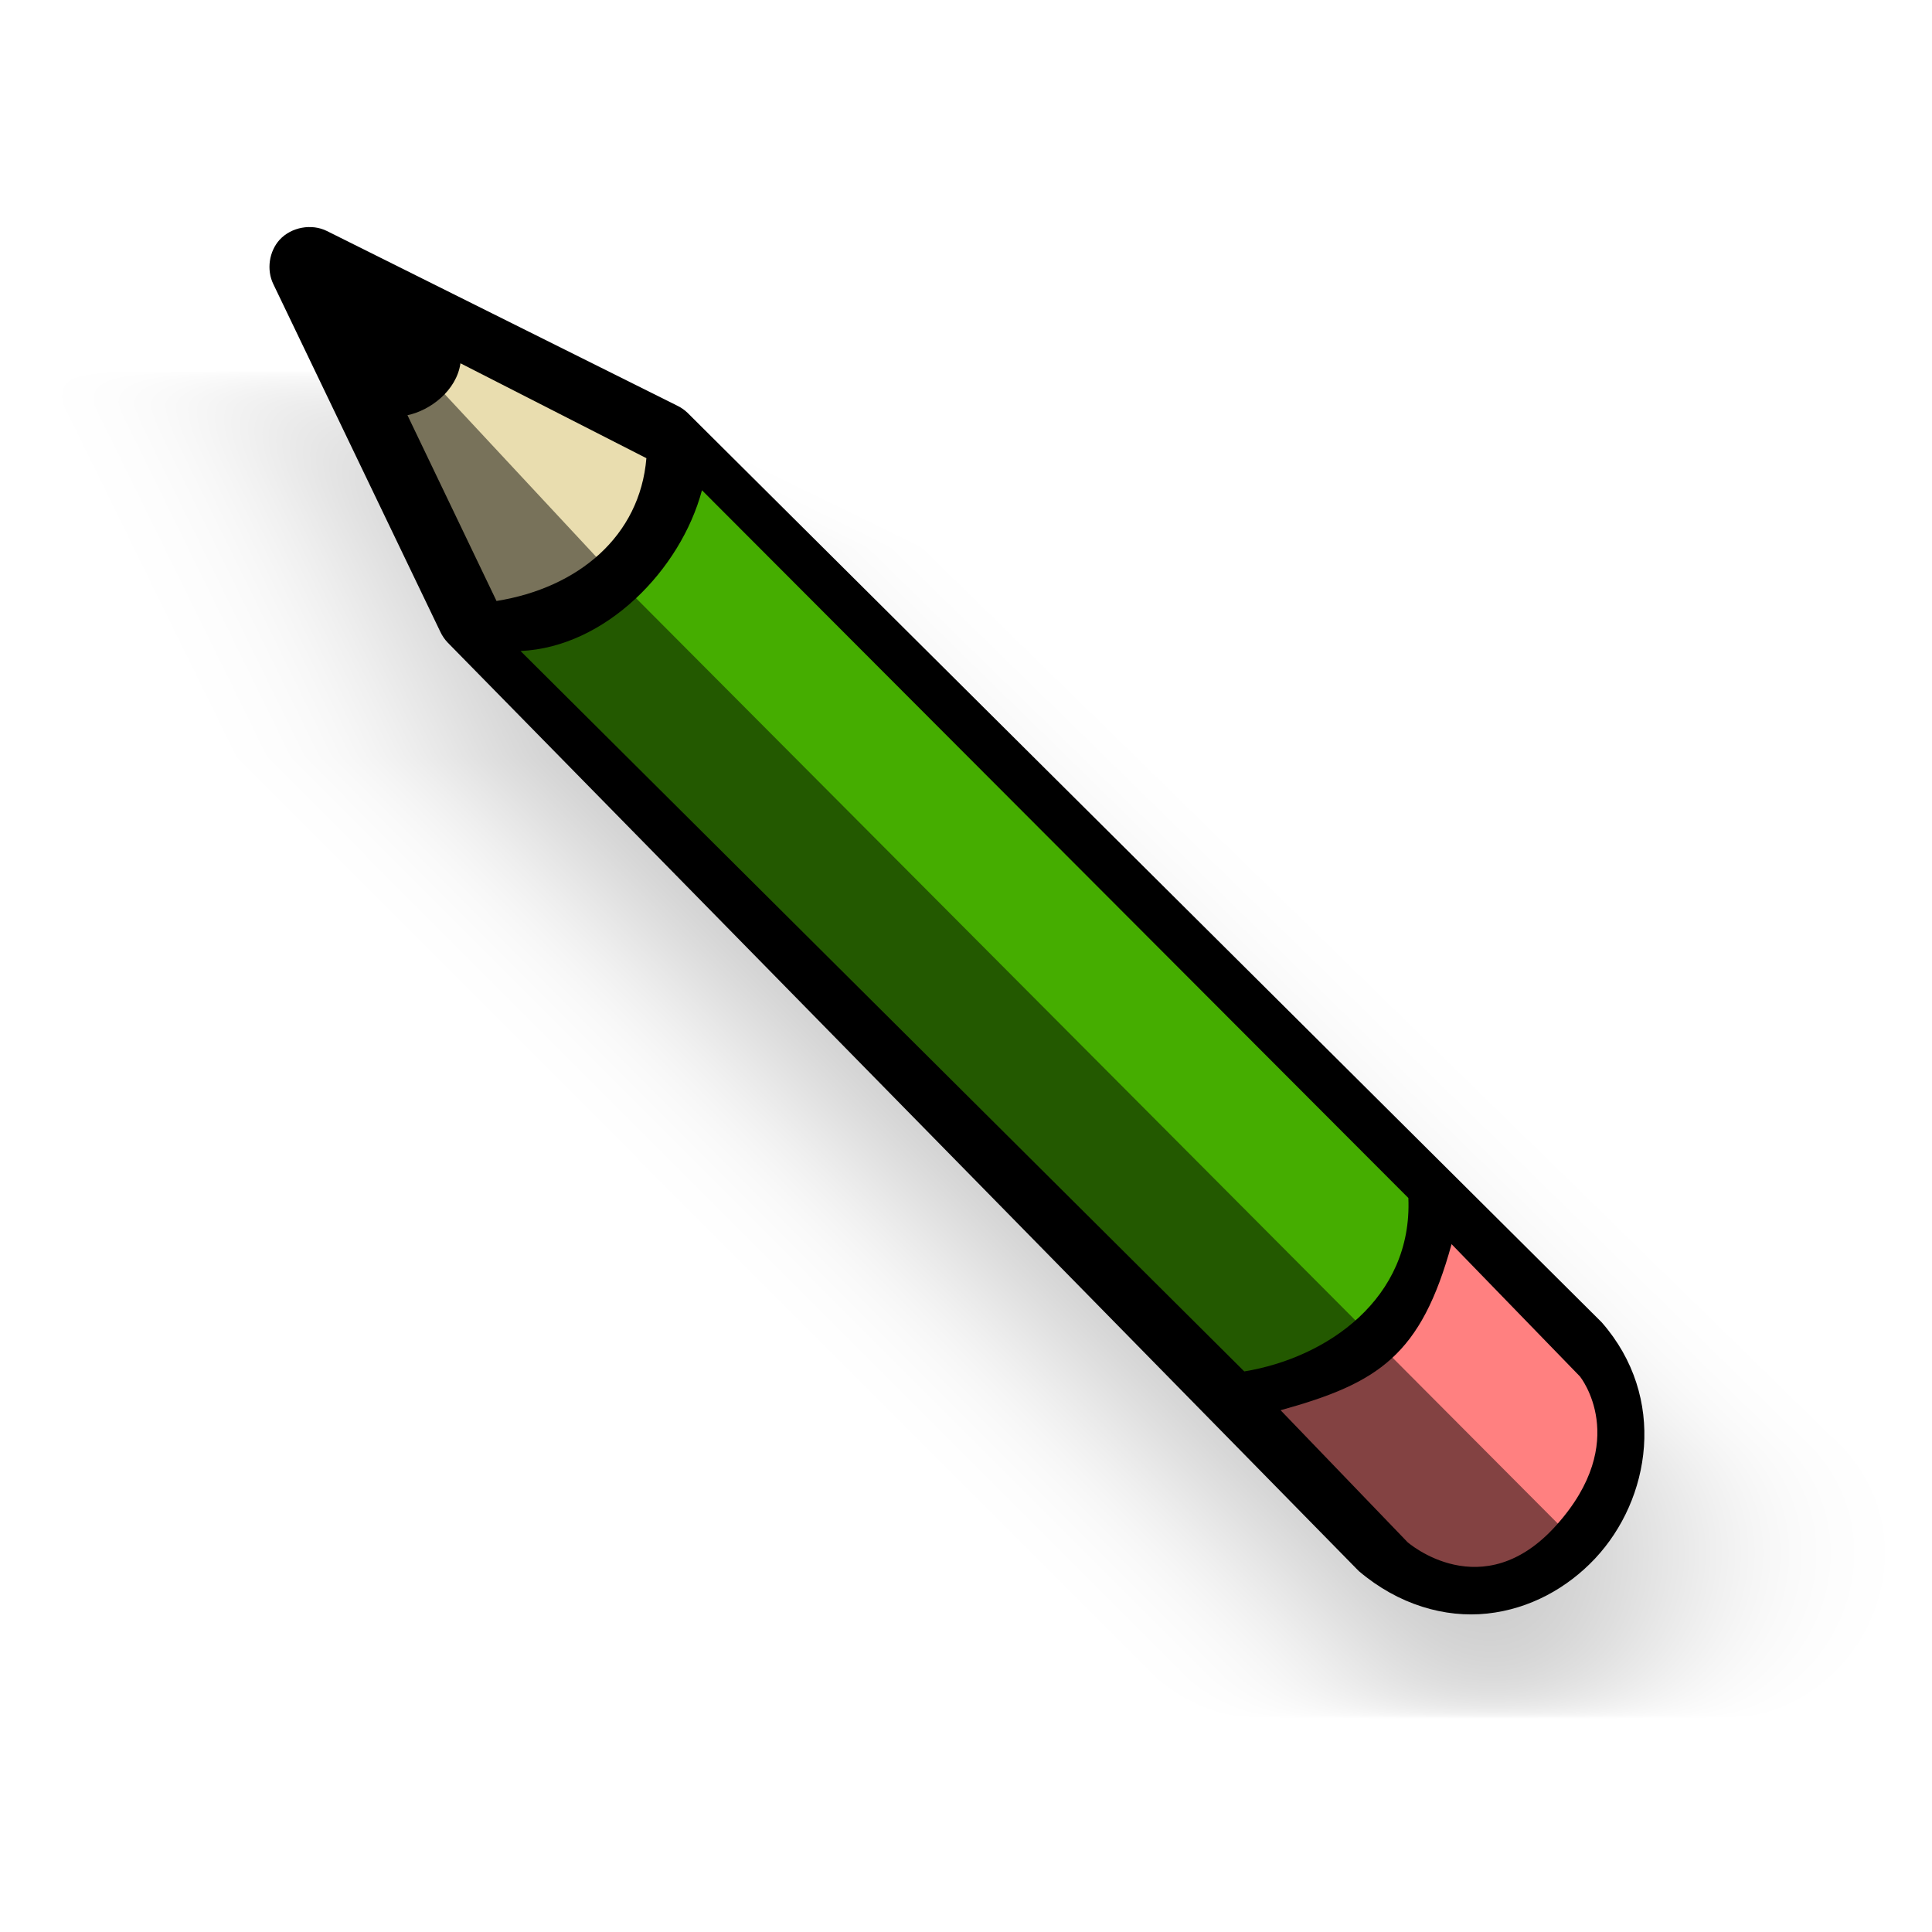
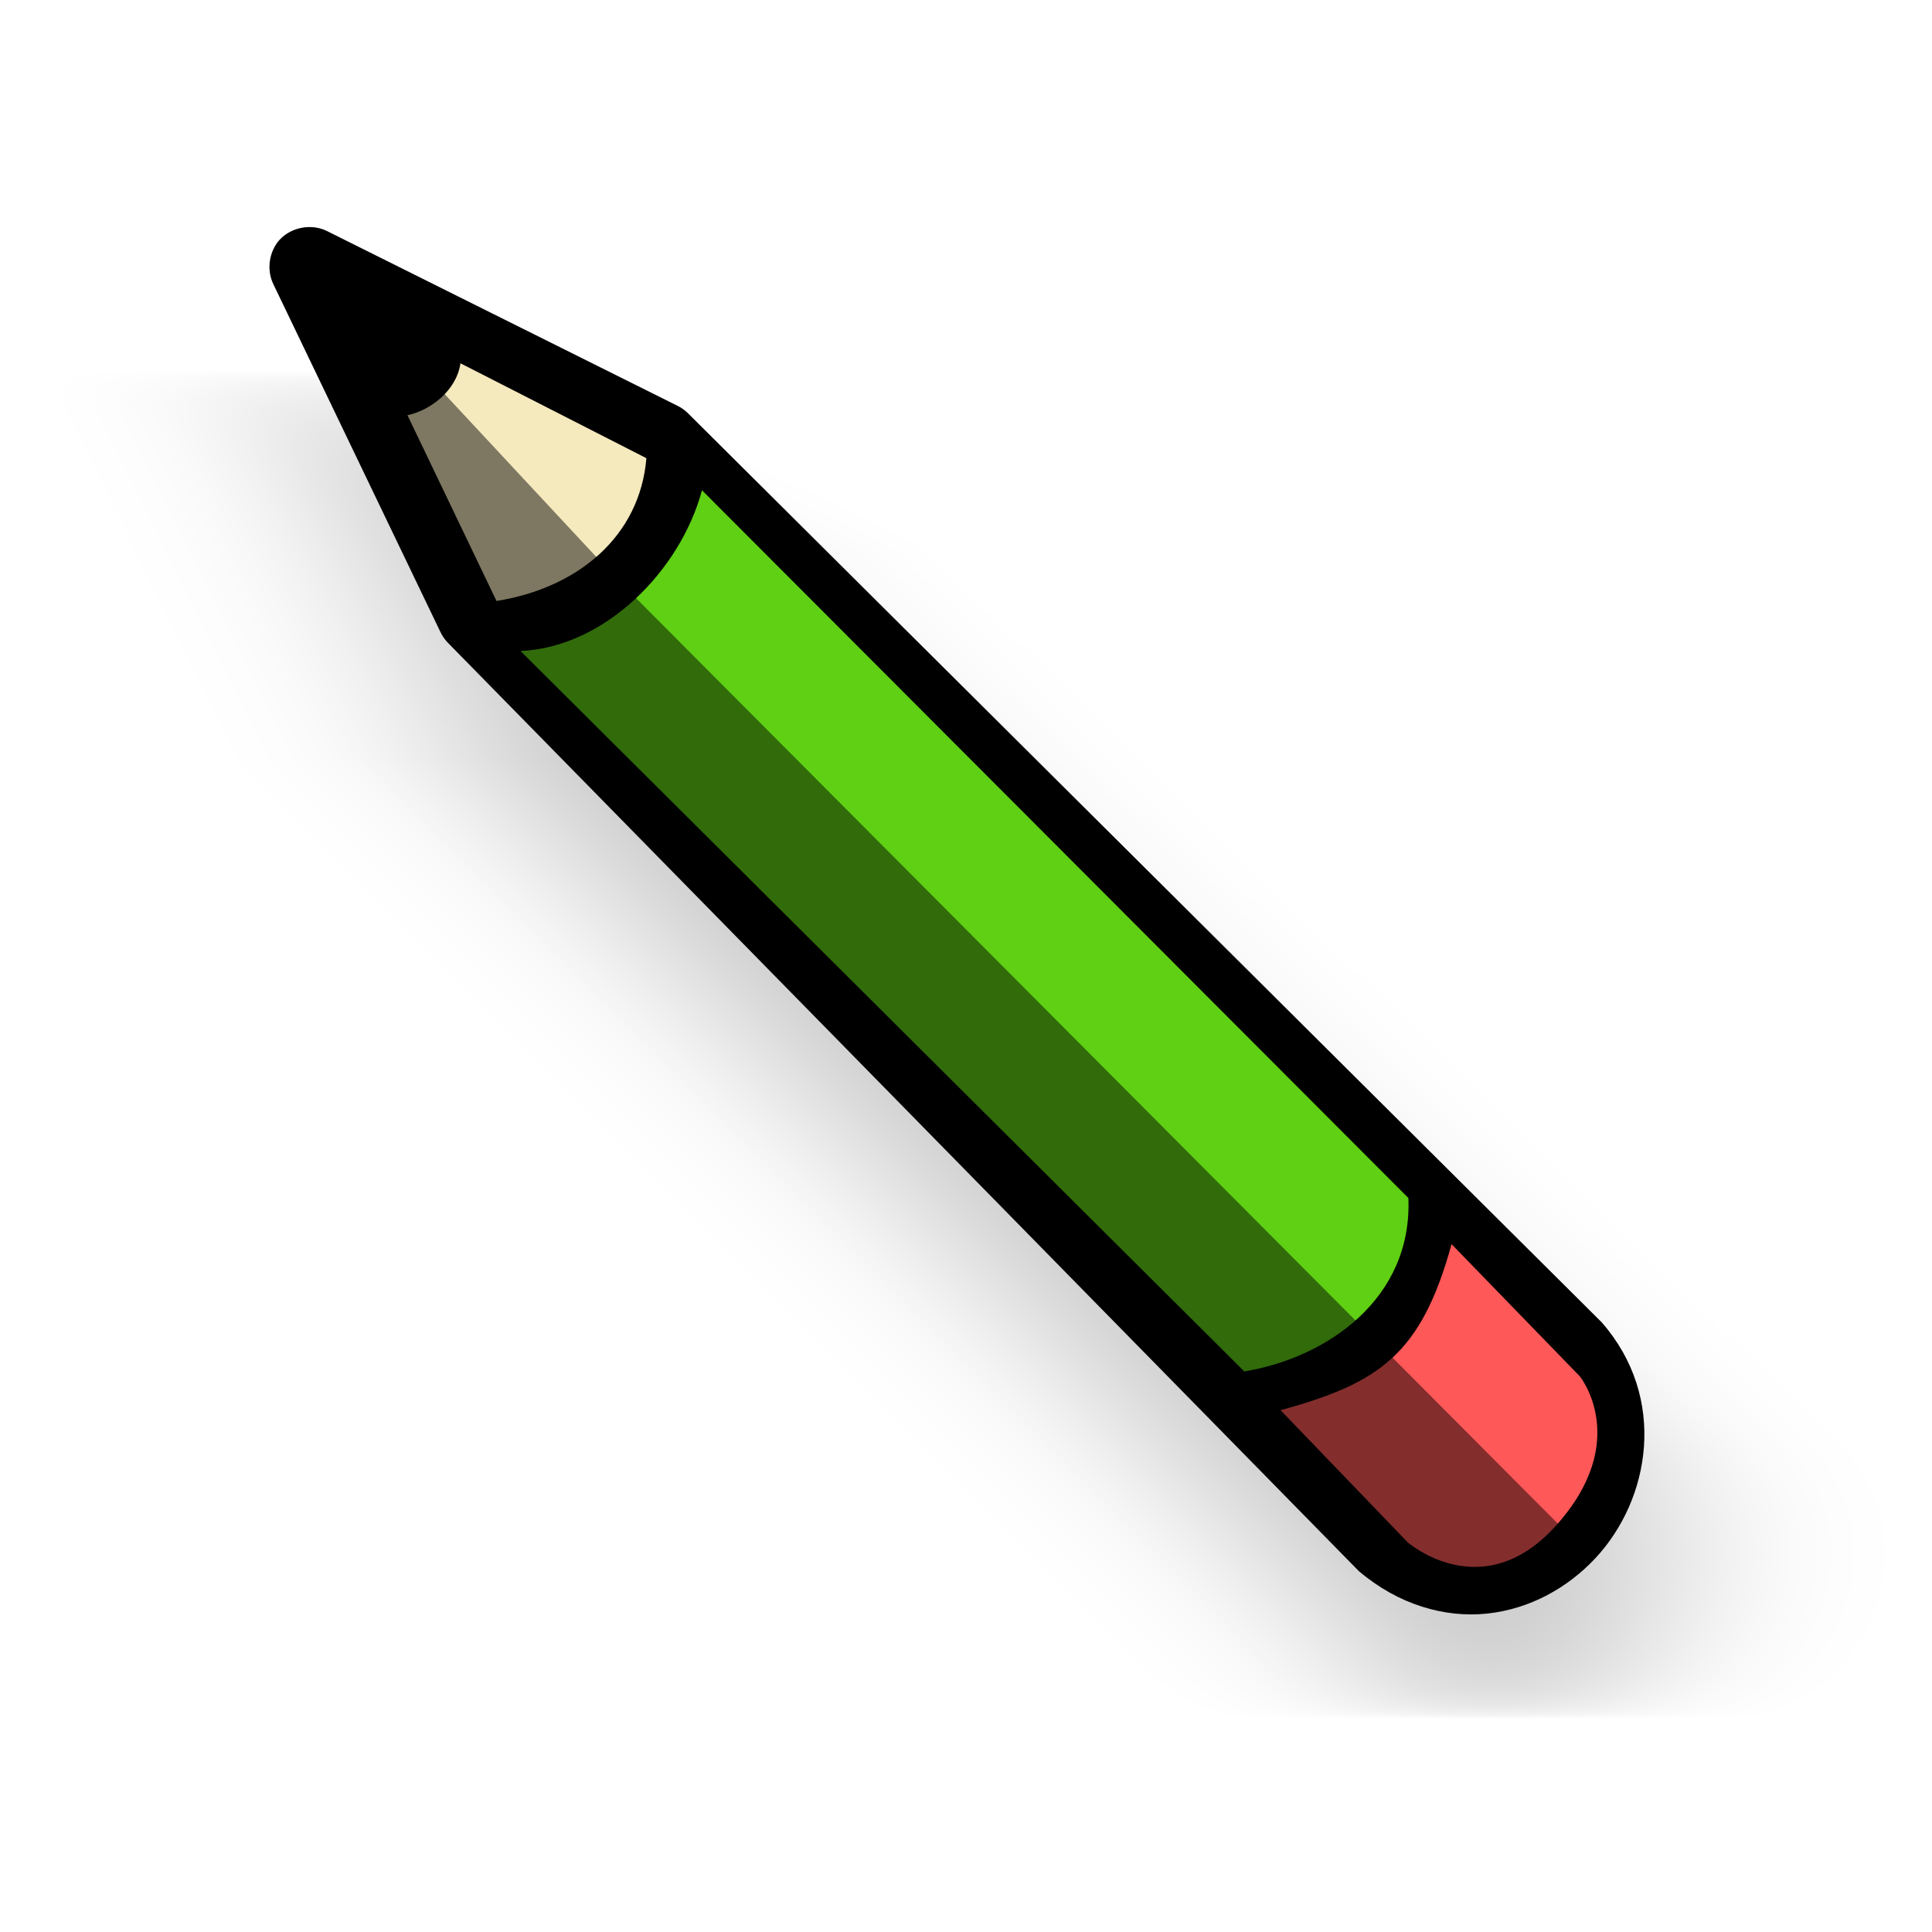
<svg xmlns="http://www.w3.org/2000/svg" xmlns:xlink="http://www.w3.org/1999/xlink" id="svg9121" viewBox="0 0 128 128" version="1.1" width="100%" height="100%">
  <defs id="defs3">
    <radialGradient id="radialGradient6981" gradientUnits="userSpaceOnUse" cy="42.343" cx="26.782" gradientTransform="matrix(1,0,0,0.28221,0,30.394)" r="14.407">
      <stop id="stop6977" offset="0" />
      <stop id="stop6979" stop-opacity="0" offset="1" />
    </radialGradient>
    <linearGradient id="linearGradient2935" x1="48.906" gradientUnits="userSpaceOnUse" y1="17.376" gradientTransform="matrix(0.0052596,0.99999,0.99999,-0.0052596,42.996,-2.4962)" x2="50.988" y2="22.251">
      <stop id="stop2968" stop-color="#ffd1d1" offset="0" />
      <stop id="stop3006" stop-color="#ff1d1d" offset=".5" />
      <stop id="stop2970" stop-color="#6f0000" offset="1" />
    </linearGradient>
    <linearGradient id="linearGradient2937" x1="46" gradientUnits="userSpaceOnUse" y1="19.812" gradientTransform="matrix(0.0052596,0.99999,0.99999,-0.0052596,42.996,-2.4962)" x2="47.688" y2="22.625">
      <stop id="stop2976" stop-color="#c1c1c1" offset="0" />
      <stop id="stop2978" stop-color="#acacac" offset="1" />
    </linearGradient>
    <radialGradient id="radialGradient2939" gradientUnits="userSpaceOnUse" cy="27.641" cx="29.053" gradientTransform="matrix(0.015377,2.9235,2.0297,-0.010675,20.391,-69.727)" r="3.241">
      <stop id="stop2986" stop-color="#e7e2b8" offset="0" />
      <stop id="stop2988" stop-color="#e7e2b8" stop-opacity="0" offset="1" />
    </radialGradient>
    <linearGradient id="linearGradient2941" x1="25.719" gradientUnits="userSpaceOnUse" y1="31.047" gradientTransform="matrix(0.0052596,0.99999,0.99999,-0.0052596,48.693,-14.145)" x2="25.515" y2="30.703">
      <stop id="stop2996" offset="0" />
      <stop id="stop2998" stop-color="#c9c9c9" offset="1" />
    </linearGradient>
    <filter id="filter3774" x="-0.132" width="1.263" y="-0.132" height="1.265">
      <feGaussianBlur stdDeviation="5.246" id="feGaussianBlur3776" />
    </filter>
  </defs>
  <path transform="matrix(0.7006984,-0.7134576,0.7134576,0.7006984,-23.8551,70.6998)" xlink:href="#path3859" style="opacity:0.22;fill:#000000;fill-rule:evenodd;stroke:none;filter:url(#filter3774)" id="path3908" d="m 63.248,-0.648 c -0.613,0.032 -1.276,0.529 -1.477,1.109 a 0.998,0.998 0 0 1 -0.002,0.004 L 53.301,24.59 a 0.998,0.998 0 0 1 -0.002,0.008 c -0.06,0.168 -0.094,0.349 -0.098,0.527 l -0.812,85.926 a 0.998,0.998 0 0 1 -0.002,0.037 c -0.002,0.044 -0.001,0.087 0,0.131 0.258,3.165 1.681,5.701 3.66,7.295 1.999,1.61 4.501,2.328 6.969,2.25 4.896,-0.154 10.002,-3.722 10.41,-9.82 4.72e-4,-0.029 0.001,-0.057 0,-0.086 a 0.998,0.998 0 0 1 -0.002,-0.033 l -0.219,-85.232 c -0.004,-0.178 -0.037,-0.358 -0.098,-0.525 a 0.998,0.998 0 0 1 -0.006,-0.021 L 64.883,0.482 a 0.998,0.998 0 0 1 -0.002,-0.002 C 64.672,-0.146 63.908,-0.673 63.248,-0.648 Z" />
  <g id="g4062" transform="matrix(0.7071068,-0.7071068,0.7071068,0.7071068,-24.99921,61.737)">
    <path style="fill:#000000;fill-rule:evenodd;stroke:none" d="m 63.202,-1.646 c -1.049,0.052 -2.031,0.789 -2.375,1.781 L 52.358,24.261 c -0.097,0.27 -0.15,0.557 -0.156,0.844 l -0.813,85.937 c -0.004,0.083 -0.004,0.167 5e-6,0.25 0.277,3.424 1.829,6.226 4.031,8 2.203,1.774 4.943,2.553 7.625,2.469 5.364,-0.169 10.932,-4.123 11.375,-10.75 0.002,-0.062 0.002,-0.125 10e-7,-0.188 L 74.202,25.573 c -0.006,-0.287 -0.059,-0.573 -0.156,-0.844 L 65.827,0.167 C 65.467,-0.916 64.342,-1.692 63.202,-1.646 z" id="path3859" />
-     <path style="fill:#ff8080;fill-rule:evenodd" d="m 55.259,100.081 c 5.883,3.335 9.164,3.994 15.79,0.229 l -0.184,12.217 c 0,0 -0.586,5.436 -8.049,5.859 -7.362,0.422 -7.791,-6.176 -7.791,-6.176 z" id="path2964" />
-     <path id="path2982" d="m 60.969,12.562 -4.531,12.875 c 4.44,3.214 9.751,3.685 13.711,0.332 l -4.265,-13.156 c -1.476,1.105 -3.649,0.784 -4.915,-0.051 z" style="fill:#e9ddaf;fill-opacity:1;fill-rule:evenodd" />
-     <path id="path3002" d="M 55.219,28.906 55.375,96.562 c 4.519,3.241 11.299,4.475 15.812,-0.438 L 71.25,29.875 c -4.726,2.734 -11.872,2.833 -16.031,-0.969 z" style="opacity:0.814;fill:#55d400;fill-opacity:1;fill-rule:evenodd" />
+     <path style="fill:#ff5858;fill-rule:evenodd;fill-opacity:1" d="m 55.259,100.081 c 5.883,3.335 9.164,3.994 15.79,0.229 l -0.184,12.217 c 0,0 -0.586,5.436 -8.049,5.859 -7.362,0.422 -7.791,-6.176 -7.791,-6.176 z" id="path2964" />
+     <path id="path2982" d="m 60.969,12.562 -4.531,12.875 c 4.44,3.214 9.751,3.685 13.711,0.332 l -4.265,-13.156 c -1.476,1.105 -3.649,0.784 -4.915,-0.051 z" style="fill:#f5e9be;fill-opacity:1;fill-rule:evenodd" />
+     <path id="path3002" d="M 55.219,28.906 55.375,96.562 c 4.519,3.241 11.299,4.475 15.812,-0.438 L 71.25,29.875 c -4.726,2.734 -11.872,2.833 -16.031,-0.969 z" style="opacity:0.814;fill:#75ff19;fill-opacity:1;fill-rule:evenodd" />
    <path style="opacity:0.488;fill:#000000;fill-rule:evenodd;" d="m 63.792,10.708 -3.723,1.127 -5.78,15.583 c 0.694,4.99 -1.663,82.959 0.597,87.702 1.464,2.727 5.317,5.629 8.048,3.781 l 0.175,-88.984 z" id="path4016" />
  </g>
</svg>
